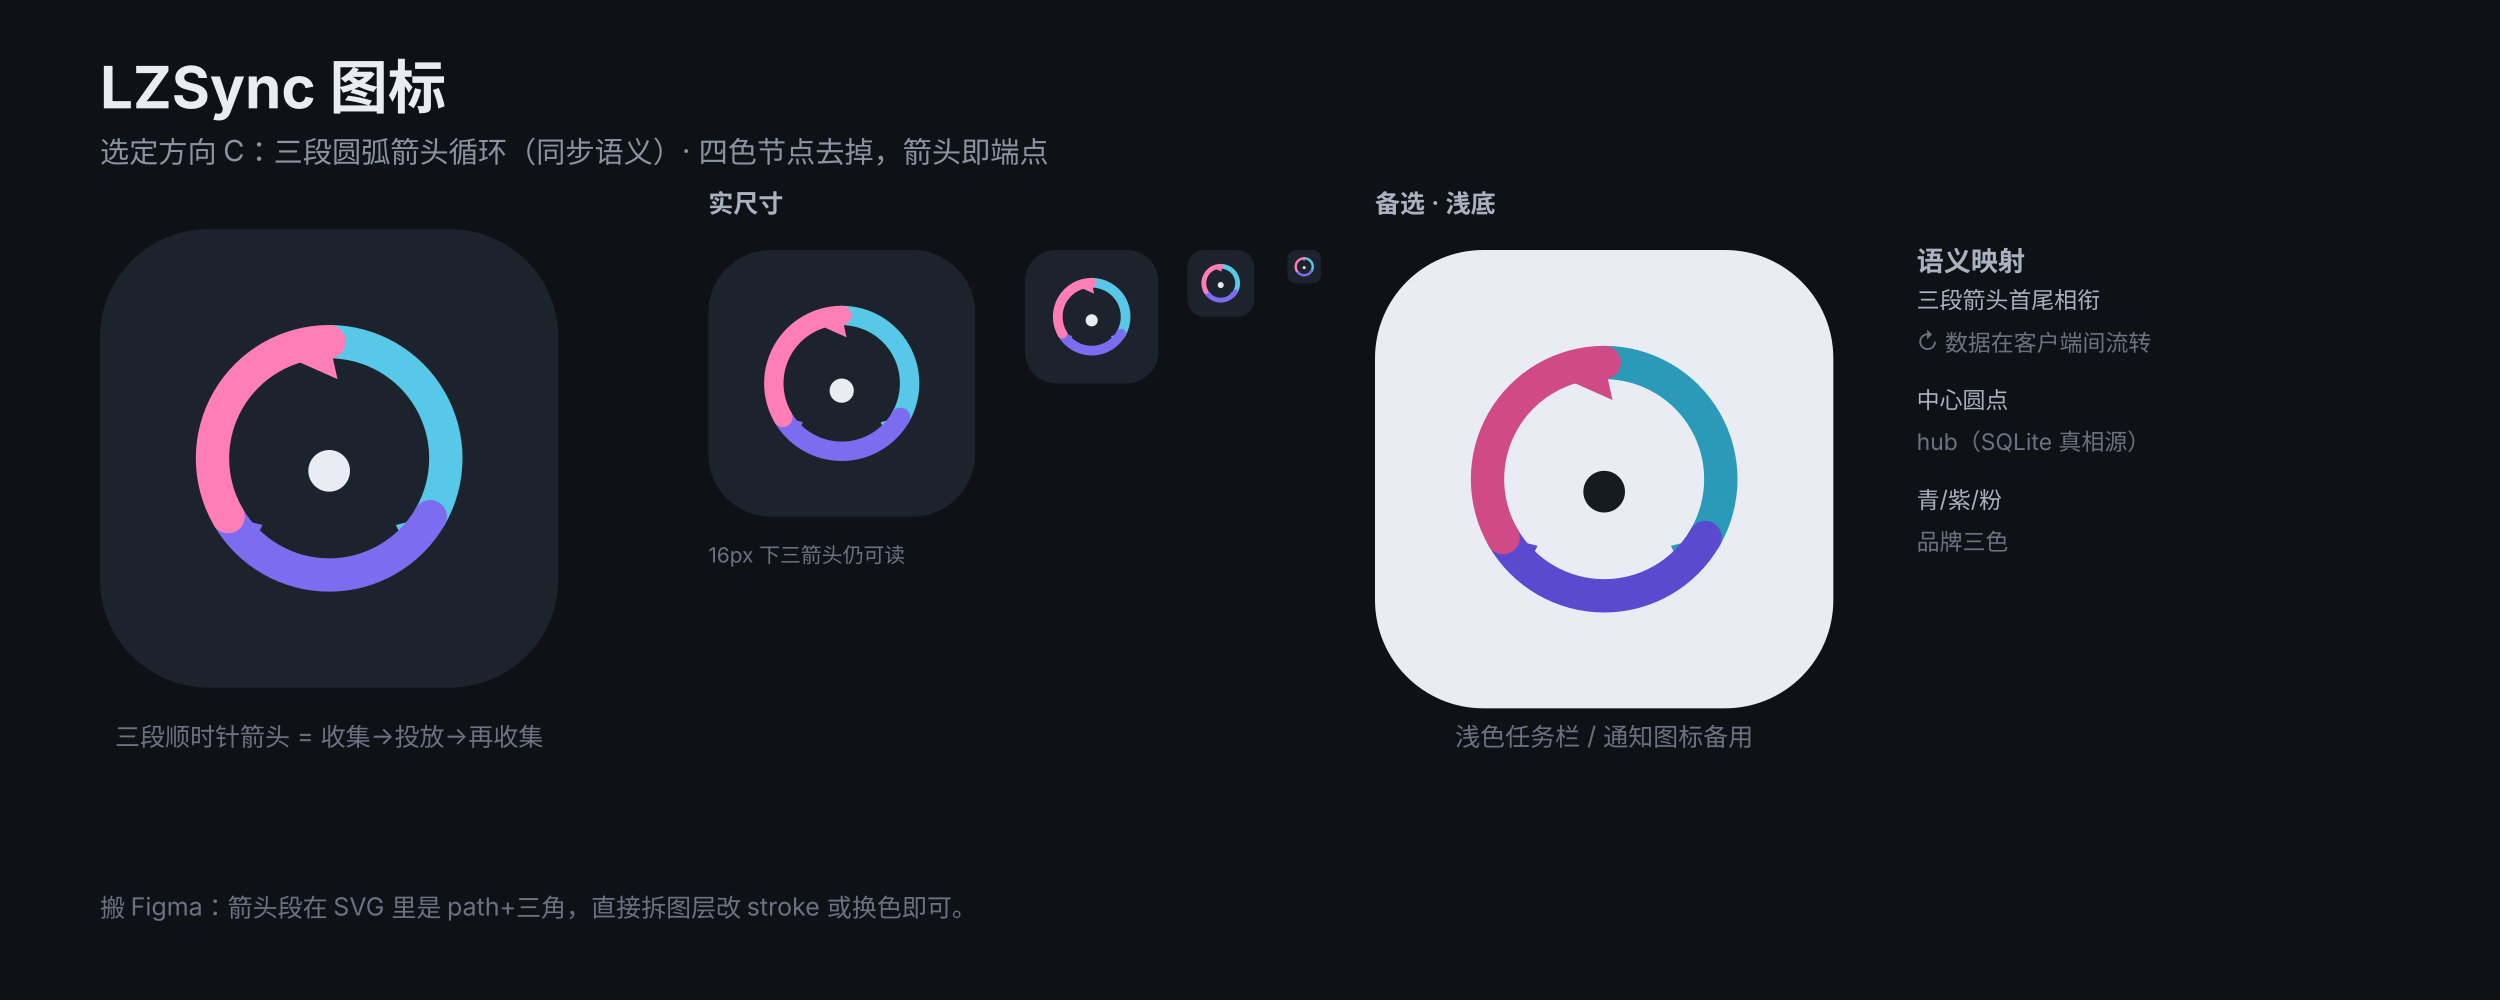
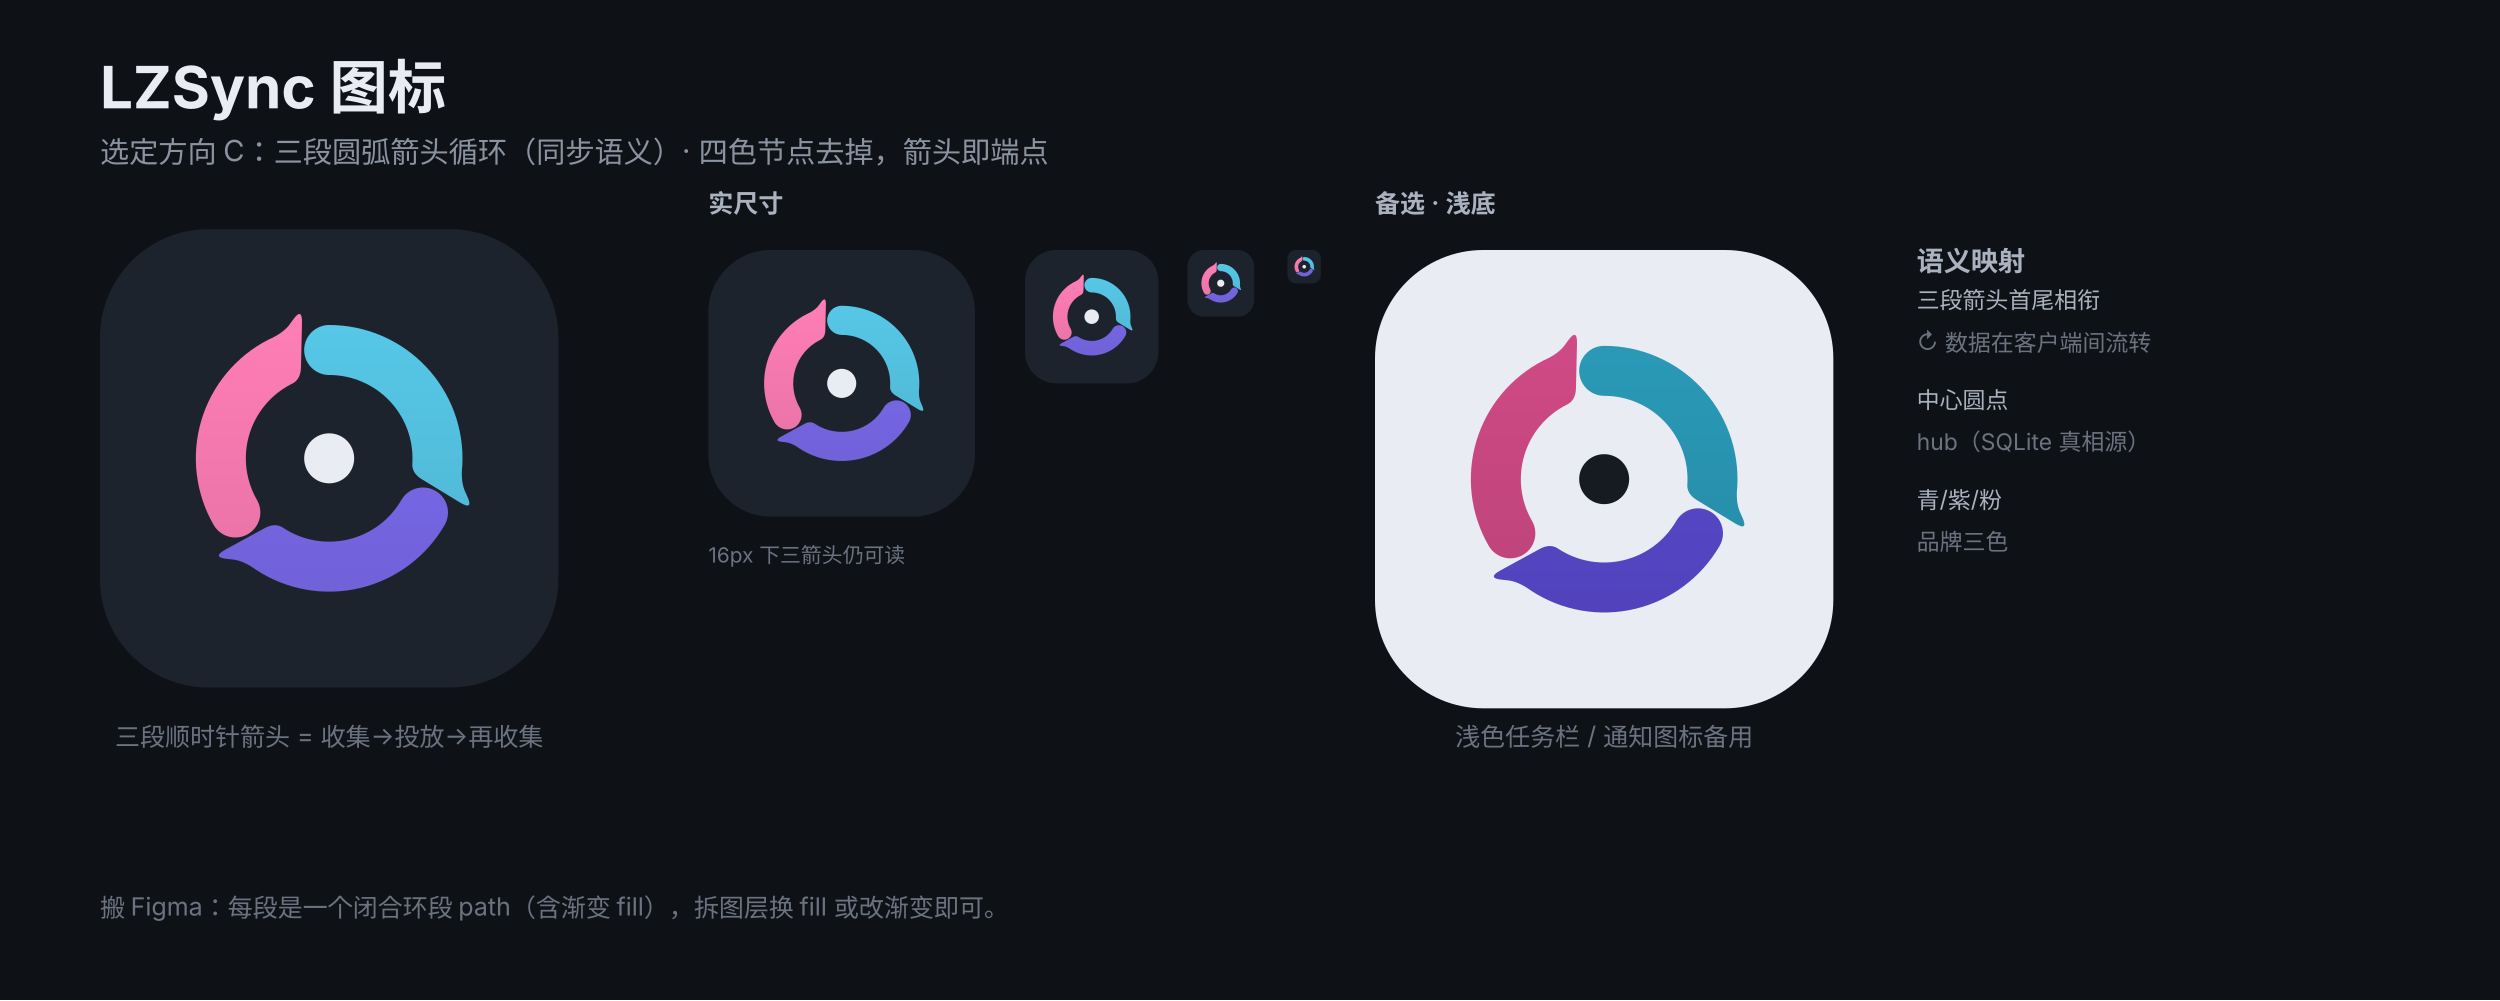
<svg xmlns="http://www.w3.org/2000/svg" width="1200" height="480" viewBox="0 0 1200 480" font-family="system-ui,-apple-system,'Segoe UI',sans-serif">
+   <defs>
+     <linearGradient id="gCyan" gradientUnits="userSpaceOnUse" x1="0" y1="40" x2="0" y2="180">
+       <stop offset="0" stop-color="#57c8e8" />
+       <stop offset="1" stop-color="#4eb4d1" />
+     </linearGradient>
+     <linearGradient id="gPurple" gradientUnits="userSpaceOnUse" x1="0" y1="40" x2="0" y2="180">
+       <stop offset="0" stop-color="#7c6cf0" />
+       <stop offset="1" stop-color="#7061d8" />
+     </linearGradient>
+     <linearGradient id="gPink" gradientUnits="userSpaceOnUse" x1="0" y1="40" x2="0" y2="180">
+       <stop offset="0" stop-color="#ff7eb6" />
+       <stop offset="1" stop-color="#e571a4" />
+     </linearGradient>
+     <linearGradient id="gCyanL" gradientUnits="userSpaceOnUse" x1="0" y1="40" x2="0" y2="180">
+       <stop offset="0" stop-color="#2a9ab8" />
+       <stop offset="1" stop-color="#258aa5" />
+     </linearGradient>
+     <linearGradient id="gPurpleL" gradientUnits="userSpaceOnUse" x1="0" y1="40" x2="0" y2="180">
+       <stop offset="0" stop-color="#5a4ad0" />
+       <stop offset="1" stop-color="#5142bb" />
+     </linearGradient>
+     <linearGradient id="gPinkL" gradientUnits="userSpaceOnUse" x1="0" y1="40" x2="0" y2="180">
+       <stop offset="0" stop-color="#d04a86" />
+       <stop offset="1" stop-color="#bb4379" />
+     </linearGradient>
+   </defs>
  <rect width="1200" height="480" fill="#0e1116" />
  <text x="48" y="52" font-size="28" font-weight="700" fill="#e9edf3">LZSync 图标</text>
  <text x="48" y="78" font-size="14" fill="#8b93a1">选定方向 C：三段圆弧箭头循环（同步语义）· 四色节点去掉，箭头即端点</text>
  <g transform="translate(48,110)">
    <rect width="220" height="220" rx="52" fill="#1d232c" />
-     <path d="M110 54 a56 56 0 0 1 48.5 84" fill="none" stroke="#57c8e8" stroke-width="16" stroke-linecap="round" />
-     <path d="M158 138 l-16 4 8 16 z" fill="#57c8e8" />
-     <path d="M158.5 138 a56 56 0 0 1 -97 0" fill="none" stroke="#7c6cf0" stroke-width="16" stroke-linecap="round" />
-     <path d="M62 138 l16 4 -8 16 z" fill="#7c6cf0" />
-     <path d="M61.5 138 a56 56 0 0 1 48.5 -84" fill="none" stroke="#ff7eb6" stroke-width="16" stroke-linecap="round" />
-     <path d="M110 54 l-14 10 18 8 z" fill="#ff7eb6" />
-     <circle cx="110" cy="116" r="10" fill="#e9edf3" />
+     <path d="M110.00 70.00 A12 12 0 0 1 110.00 46.00 A64 64 0 0 1 173.91 113.35 Q173.03 121.11 175.31 126.08 L176.20 128.04 Q179.54 135.31 172.71 131.15 L154.52 120.07 Q149.39 116.95 149.95 112.09 A40 40 0 0 0 110.00 70.00 Z" fill="url(#gCyan)" />
+     <path d="M144.64 130.00 A12 12 0 0 1 165.43 142.00 A64 64 0 0 1 75.14 163.67 Q68.86 159.03 63.42 158.52 L61.28 158.31 Q53.31 157.57 60.33 153.73 L79.02 143.52 Q84.29 140.64 88.21 143.55 A40 40 0 0 0 144.64 130.00 Z" fill="url(#gPurple)" />
+     <path d="M75.36 130.00 A12 12 0 0 1 54.57 142.00 A64 64 0 0 1 80.94 52.98 Q88.11 49.86 91.27 45.40 L92.52 43.65 Q97.15 37.12 96.96 45.12 L96.46 66.41 Q96.32 72.41 91.84 74.36 A40 40 0 0 0 75.36 130.00 Z" fill="url(#gPink)" />
+     <circle cx="110" cy="110" r="12" fill="#e9edf3" />
    <text x="110" y="248" font-size="12" fill="#6b7280" text-anchor="middle">三段顺时针箭头 = 收集→投放→再收集</text>
  </g>
  <g transform="translate(340,110)">
    <text x="0" y="-8" font-size="12" font-weight="600" fill="#aab2bf">实尺寸</text>
    <rect y="10" width="128" height="128" rx="30" fill="#1d232c" />
    <g transform="translate(0,10) scale(0.582)">
-       <path d="M110 54 a56 56 0 0 1 48.5 84" fill="none" stroke="#57c8e8" stroke-width="16" stroke-linecap="round" />
-       <path d="M158 138 l-16 4 8 16 z" fill="#57c8e8" />
-       <path d="M158.5 138 a56 56 0 0 1 -97 0" fill="none" stroke="#7c6cf0" stroke-width="16" stroke-linecap="round" />
-       <path d="M62 138 l16 4 -8 16 z" fill="#7c6cf0" />
-       <path d="M61.5 138 a56 56 0 0 1 48.5 -84" fill="none" stroke="#ff7eb6" stroke-width="16" stroke-linecap="round" />
-       <path d="M110 54 l-14 10 18 8 z" fill="#ff7eb6" />
-       <circle cx="110" cy="116" r="10" fill="#e9edf3" />
+       <path d="M110.00 70.00 A12 12 0 0 1 110.00 46.00 A64 64 0 0 1 173.91 113.35 Q173.03 121.11 175.31 126.08 L176.20 128.04 Q179.54 135.31 172.71 131.15 L154.52 120.07 Q149.39 116.95 149.95 112.09 A40 40 0 0 0 110.00 70.00 Z" fill="url(#gCyan)" />
+       <path d="M144.64 130.00 A12 12 0 0 1 165.43 142.00 A64 64 0 0 1 75.14 163.67 Q68.86 159.03 63.42 158.52 L61.28 158.31 Q53.31 157.57 60.33 153.73 L79.02 143.52 Q84.29 140.64 88.21 143.55 A40 40 0 0 0 144.64 130.00 Z" fill="url(#gPurple)" />
+       <path d="M75.36 130.00 A12 12 0 0 1 54.57 142.00 A64 64 0 0 1 80.94 52.98 Q88.11 49.86 91.27 45.40 L92.52 43.65 Q97.15 37.12 96.96 45.12 L96.46 66.41 Q96.32 72.41 91.84 74.36 A40 40 0 0 0 75.36 130.00 Z" fill="url(#gPink)" />
+       <circle cx="110" cy="110" r="12" fill="#e9edf3" />
    </g>
    <rect x="152" y="10" width="64" height="64" rx="15" fill="#1d232c" />
    <g transform="translate(152,10) scale(0.291)">
-       <path d="M110 54 a56 56 0 0 1 48.5 84" fill="none" stroke="#57c8e8" stroke-width="16" stroke-linecap="round" />
-       <path d="M158 138 l-16 4 8 16 z" fill="#57c8e8" />
-       <path d="M158.5 138 a56 56 0 0 1 -97 0" fill="none" stroke="#7c6cf0" stroke-width="16" stroke-linecap="round" />
-       <path d="M62 138 l16 4 -8 16 z" fill="#7c6cf0" />
-       <path d="M61.5 138 a56 56 0 0 1 48.5 -84" fill="none" stroke="#ff7eb6" stroke-width="16" stroke-linecap="round" />
-       <path d="M110 54 l-14 10 18 8 z" fill="#ff7eb6" />
-       <circle cx="110" cy="116" r="10" fill="#e9edf3" />
+       <path d="M110.00 70.00 A12 12 0 0 1 110.00 46.00 A64 64 0 0 1 173.91 113.35 Q173.03 121.11 175.31 126.08 L176.20 128.04 Q179.54 135.31 172.71 131.15 L154.52 120.07 Q149.39 116.95 149.95 112.09 A40 40 0 0 0 110.00 70.00 Z" fill="url(#gCyan)" />
+       <path d="M144.64 130.00 A12 12 0 0 1 165.43 142.00 A64 64 0 0 1 75.14 163.67 Q68.86 159.03 63.42 158.52 L61.28 158.31 Q53.31 157.57 60.33 153.73 L79.02 143.52 Q84.29 140.64 88.21 143.55 A40 40 0 0 0 144.64 130.00 Z" fill="url(#gPurple)" />
+       <path d="M75.36 130.00 A12 12 0 0 1 54.57 142.00 A64 64 0 0 1 80.94 52.98 Q88.11 49.86 91.27 45.40 L92.52 43.65 Q97.15 37.12 96.96 45.12 L96.46 66.41 Q96.32 72.41 91.84 74.36 A40 40 0 0 0 75.36 130.00 Z" fill="url(#gPink)" />
+       <circle cx="110" cy="110" r="12" fill="#e9edf3" />
    </g>
    <rect x="230" y="10" width="32" height="32" rx="8" fill="#1d232c" />
    <g transform="translate(230,10) scale(0.145)">
-       <path d="M110 54 a56 56 0 0 1 48.5 84" fill="none" stroke="#57c8e8" stroke-width="16" stroke-linecap="round" />
-       <path d="M158 138 l-16 4 8 16 z" fill="#57c8e8" />
-       <path d="M158.5 138 a56 56 0 0 1 -97 0" fill="none" stroke="#7c6cf0" stroke-width="16" stroke-linecap="round" />
-       <path d="M62 138 l16 4 -8 16 z" fill="#7c6cf0" />
-       <path d="M61.5 138 a56 56 0 0 1 48.5 -84" fill="none" stroke="#ff7eb6" stroke-width="16" stroke-linecap="round" />
-       <path d="M110 54 l-14 10 18 8 z" fill="#ff7eb6" />
-       <circle cx="110" cy="116" r="10" fill="#e9edf3" />
+       <path d="M110.00 70.00 A12 12 0 0 1 110.00 46.00 A64 64 0 0 1 173.91 113.35 Q173.03 121.11 175.31 126.08 L176.20 128.04 Q179.54 135.31 172.71 131.15 L154.52 120.07 Q149.39 116.95 149.95 112.09 A40 40 0 0 0 110.00 70.00 Z" fill="url(#gCyan)" />
+       <path d="M144.64 130.00 A12 12 0 0 1 165.43 142.00 A64 64 0 0 1 75.14 163.67 Q68.86 159.03 63.42 158.52 L61.28 158.31 Q53.31 157.57 60.33 153.73 L79.02 143.52 Q84.29 140.64 88.21 143.55 A40 40 0 0 0 144.64 130.00 Z" fill="url(#gPurple)" />
+       <path d="M75.36 130.00 A12 12 0 0 1 54.57 142.00 A64 64 0 0 1 80.94 52.98 Q88.11 49.86 91.27 45.40 L92.52 43.65 Q97.15 37.12 96.96 45.12 L96.46 66.41 Q96.32 72.41 91.84 74.36 A40 40 0 0 0 75.36 130.00 Z" fill="url(#gPink)" />
+       <circle cx="110" cy="110" r="12" fill="#e9edf3" />
    </g>
    <rect x="278" y="10" width="16" height="16" rx="4" fill="#1d232c" />
    <g transform="translate(278,10) scale(0.073)">
-       <path d="M110 54 a56 56 0 0 1 48.5 84" fill="none" stroke="#57c8e8" stroke-width="16" stroke-linecap="round" />
-       <path d="M158 138 l-16 4 8 16 z" fill="#57c8e8" />
-       <path d="M158.5 138 a56 56 0 0 1 -97 0" fill="none" stroke="#7c6cf0" stroke-width="16" stroke-linecap="round" />
-       <path d="M62 138 l16 4 -8 16 z" fill="#7c6cf0" />
-       <path d="M61.5 138 a56 56 0 0 1 48.5 -84" fill="none" stroke="#ff7eb6" stroke-width="16" stroke-linecap="round" />
-       <path d="M110 54 l-14 10 18 8 z" fill="#ff7eb6" />
-       <circle cx="110" cy="116" r="10" fill="#e9edf3" />
+       <path d="M110.00 70.00 A12 12 0 0 1 110.00 46.00 A64 64 0 0 1 173.91 113.35 Q173.03 121.11 175.31 126.08 L176.20 128.04 Q179.54 135.31 172.71 131.15 L154.52 120.07 Q149.39 116.95 149.95 112.09 A40 40 0 0 0 110.00 70.00 Z" fill="url(#gCyan)" />
+       <path d="M144.64 130.00 A12 12 0 0 1 165.43 142.00 A64 64 0 0 1 75.14 163.67 Q68.86 159.03 63.42 158.52 L61.28 158.31 Q53.31 157.57 60.33 153.73 L79.02 143.52 Q84.29 140.64 88.21 143.55 A40 40 0 0 0 144.64 130.00 Z" fill="url(#gPurple)" />
+       <path d="M75.36 130.00 A12 12 0 0 1 54.57 142.00 A64 64 0 0 1 80.94 52.98 Q88.11 49.86 91.27 45.40 L92.52 43.65 Q97.15 37.12 96.96 45.12 L96.46 66.41 Q96.32 72.41 91.84 74.36 A40 40 0 0 0 75.36 130.00 Z" fill="url(#gPink)" />
+       <circle cx="110" cy="110" r="12" fill="#e9edf3" />
    </g>
    <text x="0" y="160" font-size="10" fill="#6b7280">16px 下三箭头仍可读</text>
  </g>
  <g transform="translate(660,110)">
    <text x="0" y="-8" font-size="12" font-weight="600" fill="#aab2bf">备选 · 浅底</text>
    <rect y="10" width="220" height="220" rx="52" fill="#e9edf3" />
    <g transform="translate(0,10)">
-       <path d="M110 54 a56 56 0 0 1 48.5 84" fill="none" stroke="#2a9ab8" stroke-width="16" stroke-linecap="round" />
-       <path d="M158 138 l-16 4 8 16 z" fill="#2a9ab8" />
-       <path d="M158.5 138 a56 56 0 0 1 -97 0" fill="none" stroke="#5a4ad0" stroke-width="16" stroke-linecap="round" />
-       <path d="M62 138 l16 4 -8 16 z" fill="#5a4ad0" />
-       <path d="M61.5 138 a56 56 0 0 1 48.5 -84" fill="none" stroke="#d04a86" stroke-width="16" stroke-linecap="round" />
-       <path d="M110 54 l-14 10 18 8 z" fill="#d04a86" />
-       <circle cx="110" cy="116" r="10" fill="#161b22" />
+       <path d="M110.00 70.00 A12 12 0 0 1 110.00 46.00 A64 64 0 0 1 173.91 113.35 Q173.03 121.11 175.31 126.08 L176.20 128.04 Q179.54 135.31 172.71 131.15 L154.52 120.07 Q149.39 116.95 149.95 112.09 A40 40 0 0 0 110.00 70.00 Z" fill="url(#gCyanL)" />
+       <path d="M144.64 130.00 A12 12 0 0 1 165.43 142.00 A64 64 0 0 1 75.14 163.67 Q68.86 159.03 63.42 158.52 L61.28 158.31 Q53.31 157.57 60.33 153.73 L79.02 143.52 Q84.29 140.64 88.21 143.55 A40 40 0 0 0 144.64 130.00 Z" fill="url(#gPurpleL)" />
+       <path d="M75.36 130.00 A12 12 0 0 1 54.57 142.00 A64 64 0 0 1 80.94 52.98 Q88.11 49.86 91.27 45.40 L92.52 43.65 Q97.15 37.12 96.96 45.12 L96.46 66.41 Q96.32 72.41 91.84 74.36 A40 40 0 0 0 75.36 130.00 Z" fill="url(#gPinkL)" />
+       <circle cx="110" cy="110" r="12" fill="#161b22" />
    </g>
    <text x="110" y="248" font-size="12" fill="#6b7280" text-anchor="middle">浅色任务栏 / 通知图标备用</text>
  </g>
  <text x="920" y="130" font-size="13" font-weight="600" fill="#aab2bf">语义映射</text>
  <g transform="translate(920,148)" font-size="11" fill="#aab2bf">
    <text y="0">三段箭头首尾相衔</text>
    <text y="20" fill="#6b7280">↻ 数据在客户端间流转</text>
    <text y="48">中心圆点</text>
    <text y="68" fill="#6b7280">hub（SQLite 真相源）</text>
    <text y="96">青/紫/粉</text>
    <text y="116" fill="#6b7280">品牌三色</text>
  </g>
-   <text x="48" y="440" font-size="12" fill="#6b7280">搬 Figma：箭头段在 SVG 里是 path+三角，直接拆图层改 stroke 或换色即可。</text>
+   <text x="48" y="440" font-size="12" fill="#6b7280">搬 Figma：每段是一个闭合环段 path（含渐变 fill），拆图层换 fill 或改渐变即可。</text>
</svg>
